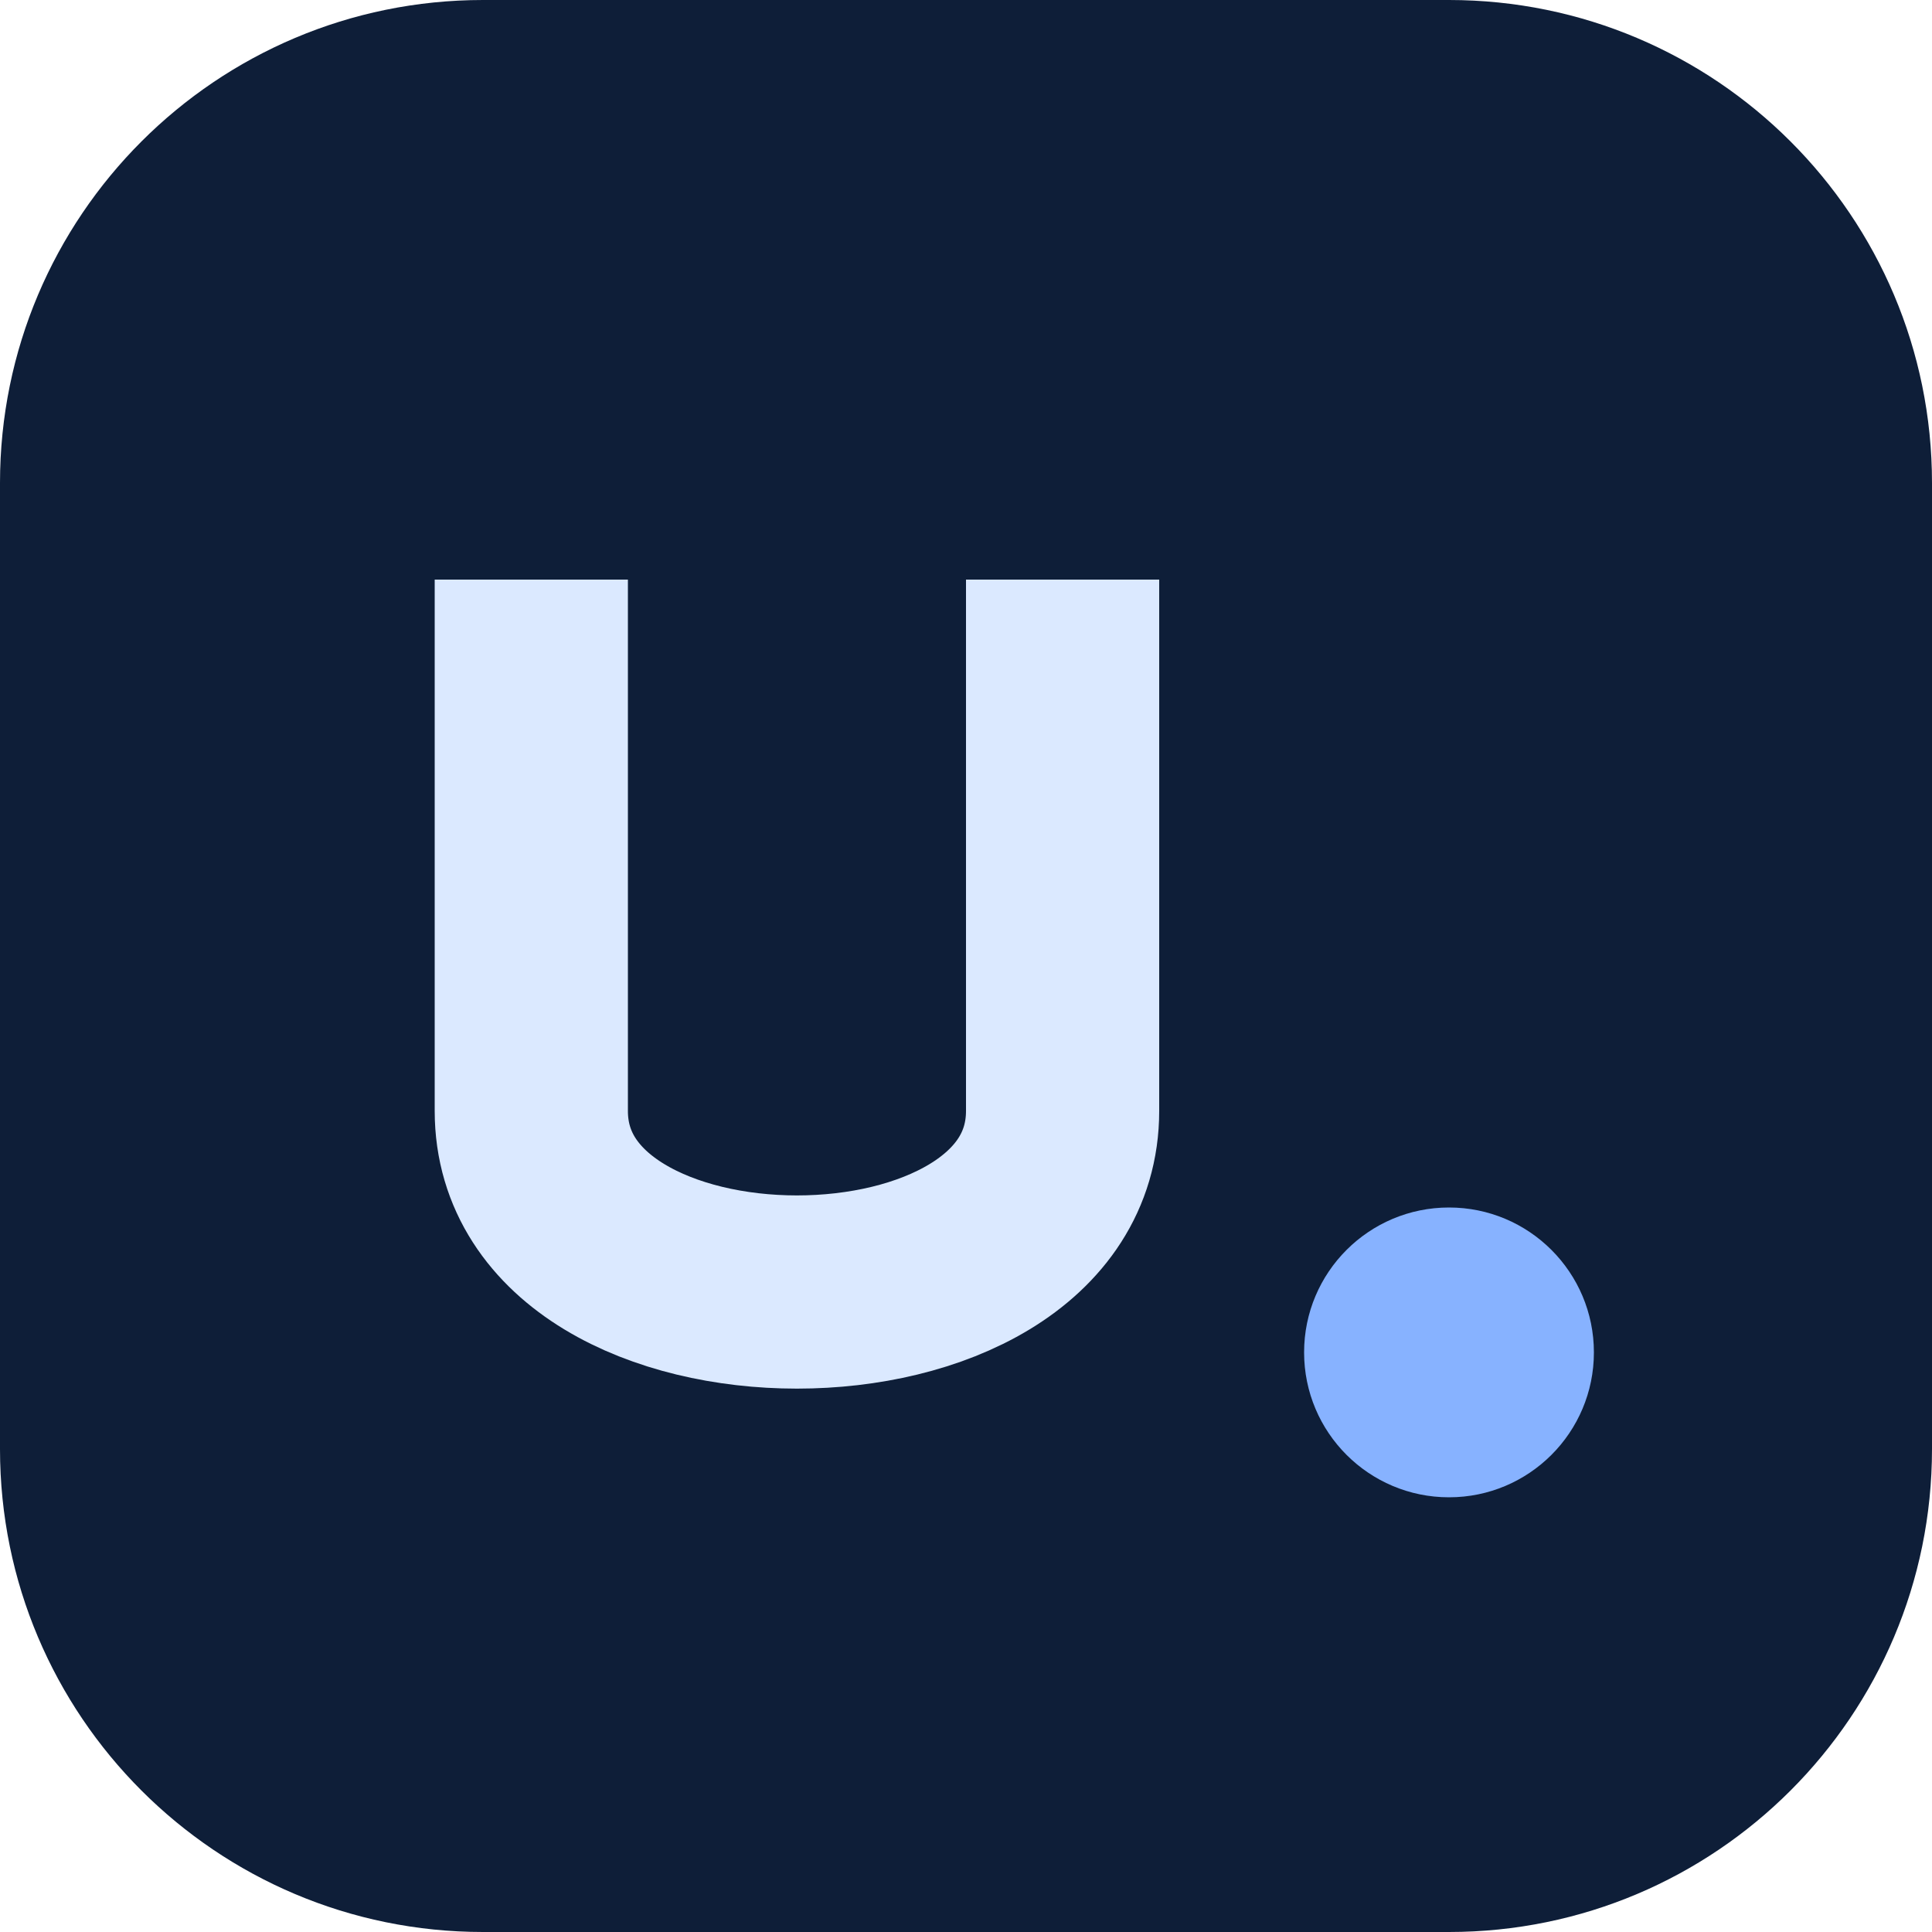
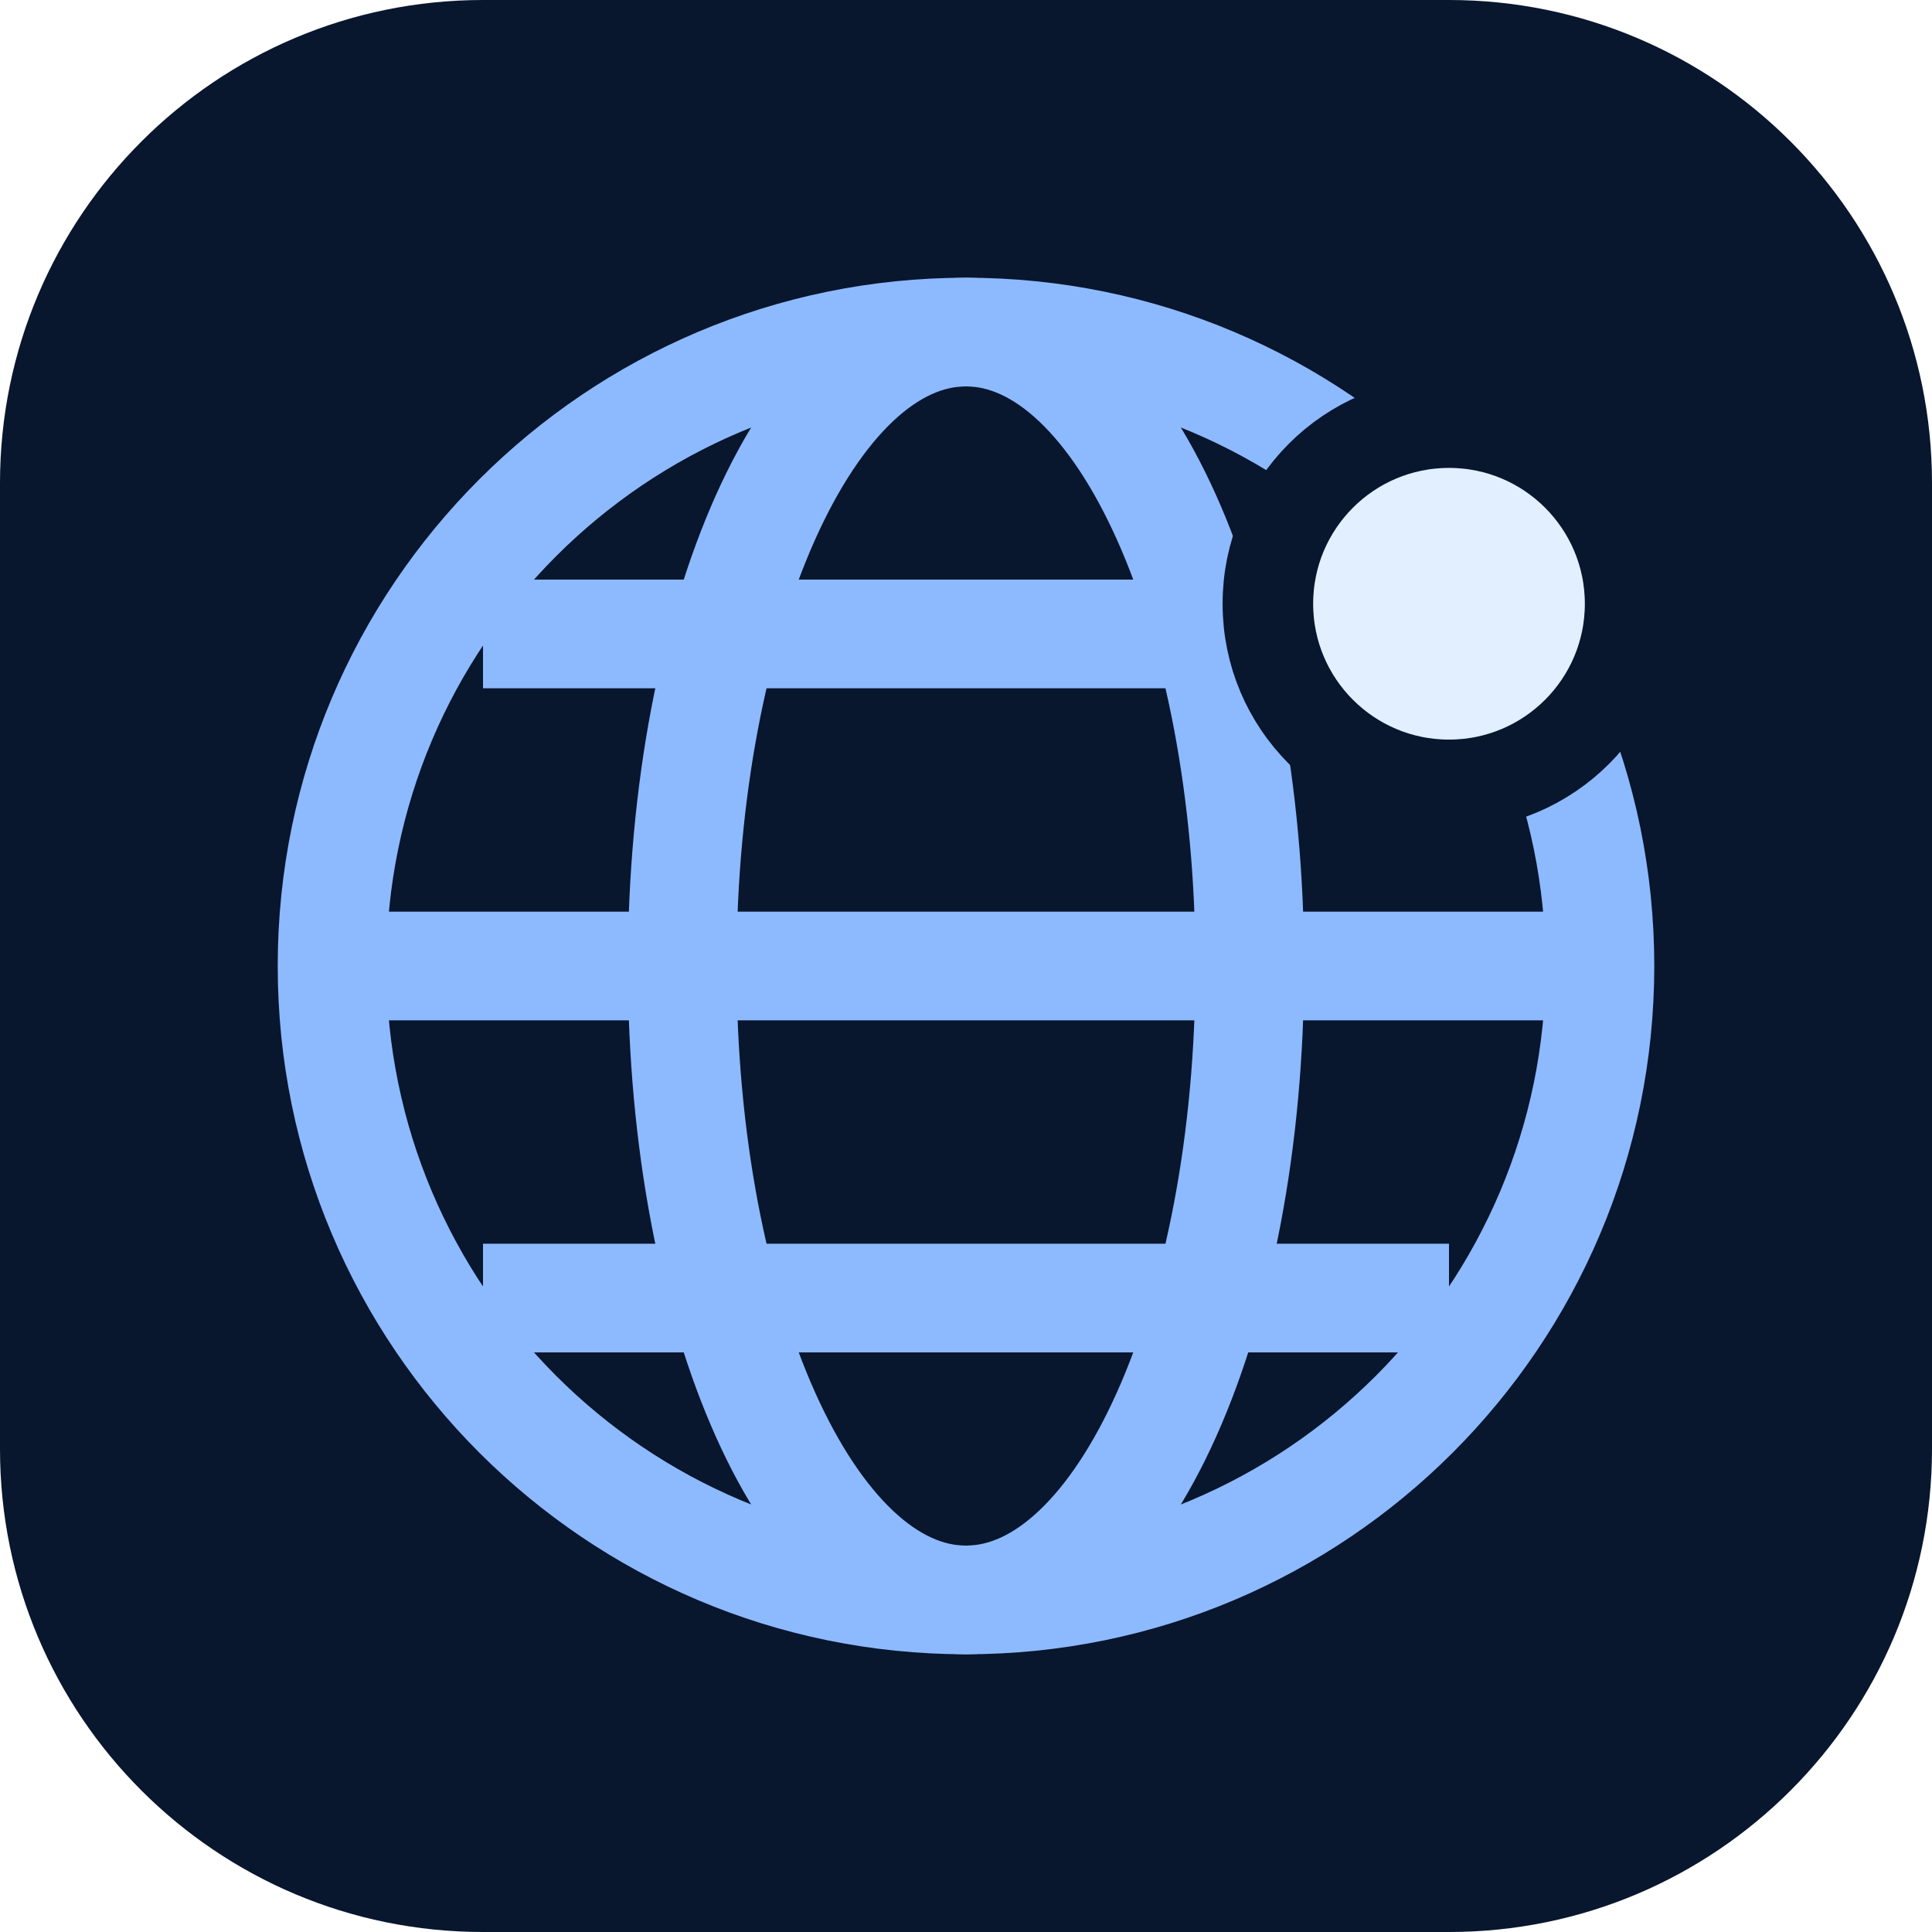
- <svg xmlns="http://www.w3.org/2000/svg" viewBox="0 0 40 40">
-   <rect width="40" height="40" rx="10" fill="#0e1e38" />
-   <path d="M11 12v11c0 5 11 5 11 0V12" fill="none" stroke="#dbe9ff" stroke-width="4" />
-   <circle cx="30" cy="28" r="3" fill="#87b2ff" />
+ <svg xmlns="http://www.w3.org/2000/svg" viewBox="0 0 32 32">
+   <rect width="32" height="32" rx="8" fill="#08162e" />
+   <g fill="none" stroke="#8dbaff" stroke-width="1.8">
+     <circle cx="16" cy="16" r="10.5" />
+     <ellipse cx="16" cy="16" rx="4.7" ry="10.5" />
+     <path d="M6 16h20M8 10.5h16M8 21.5h16" />
+   </g>
+   <circle cx="24" cy="10" r="3" fill="#e1efff" stroke="#08162e" stroke-width="1.5" />
</svg>
